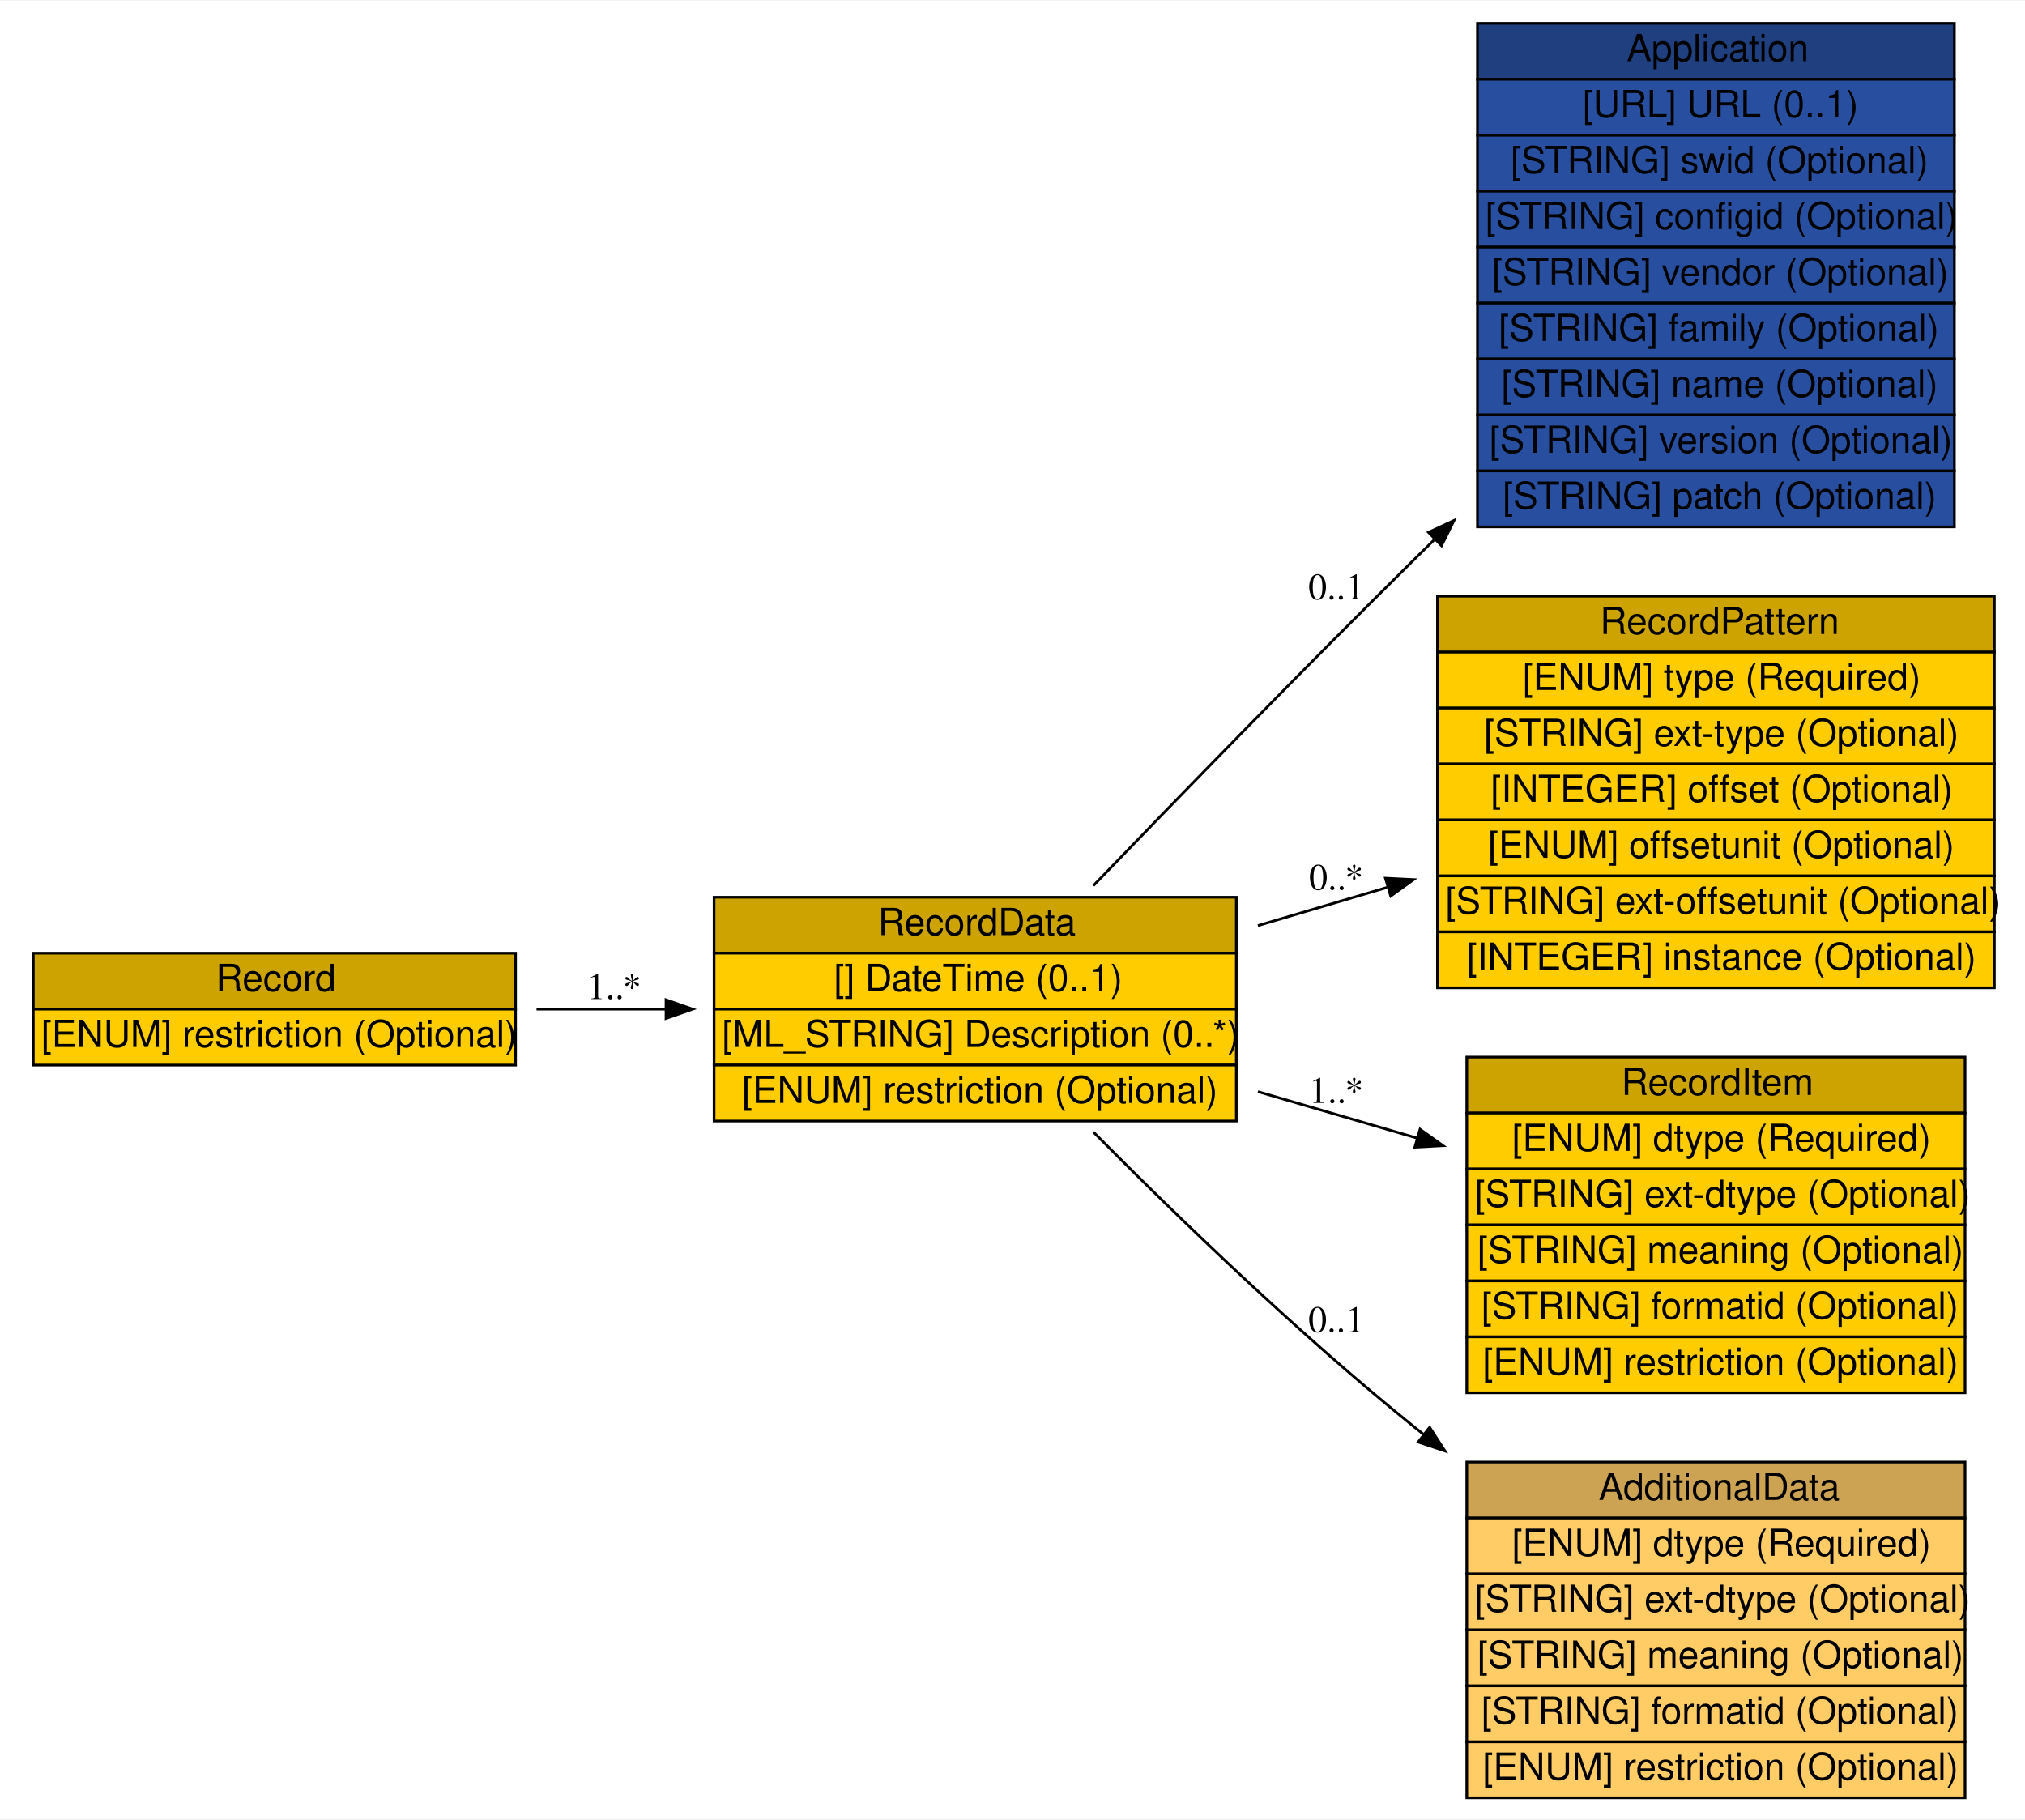
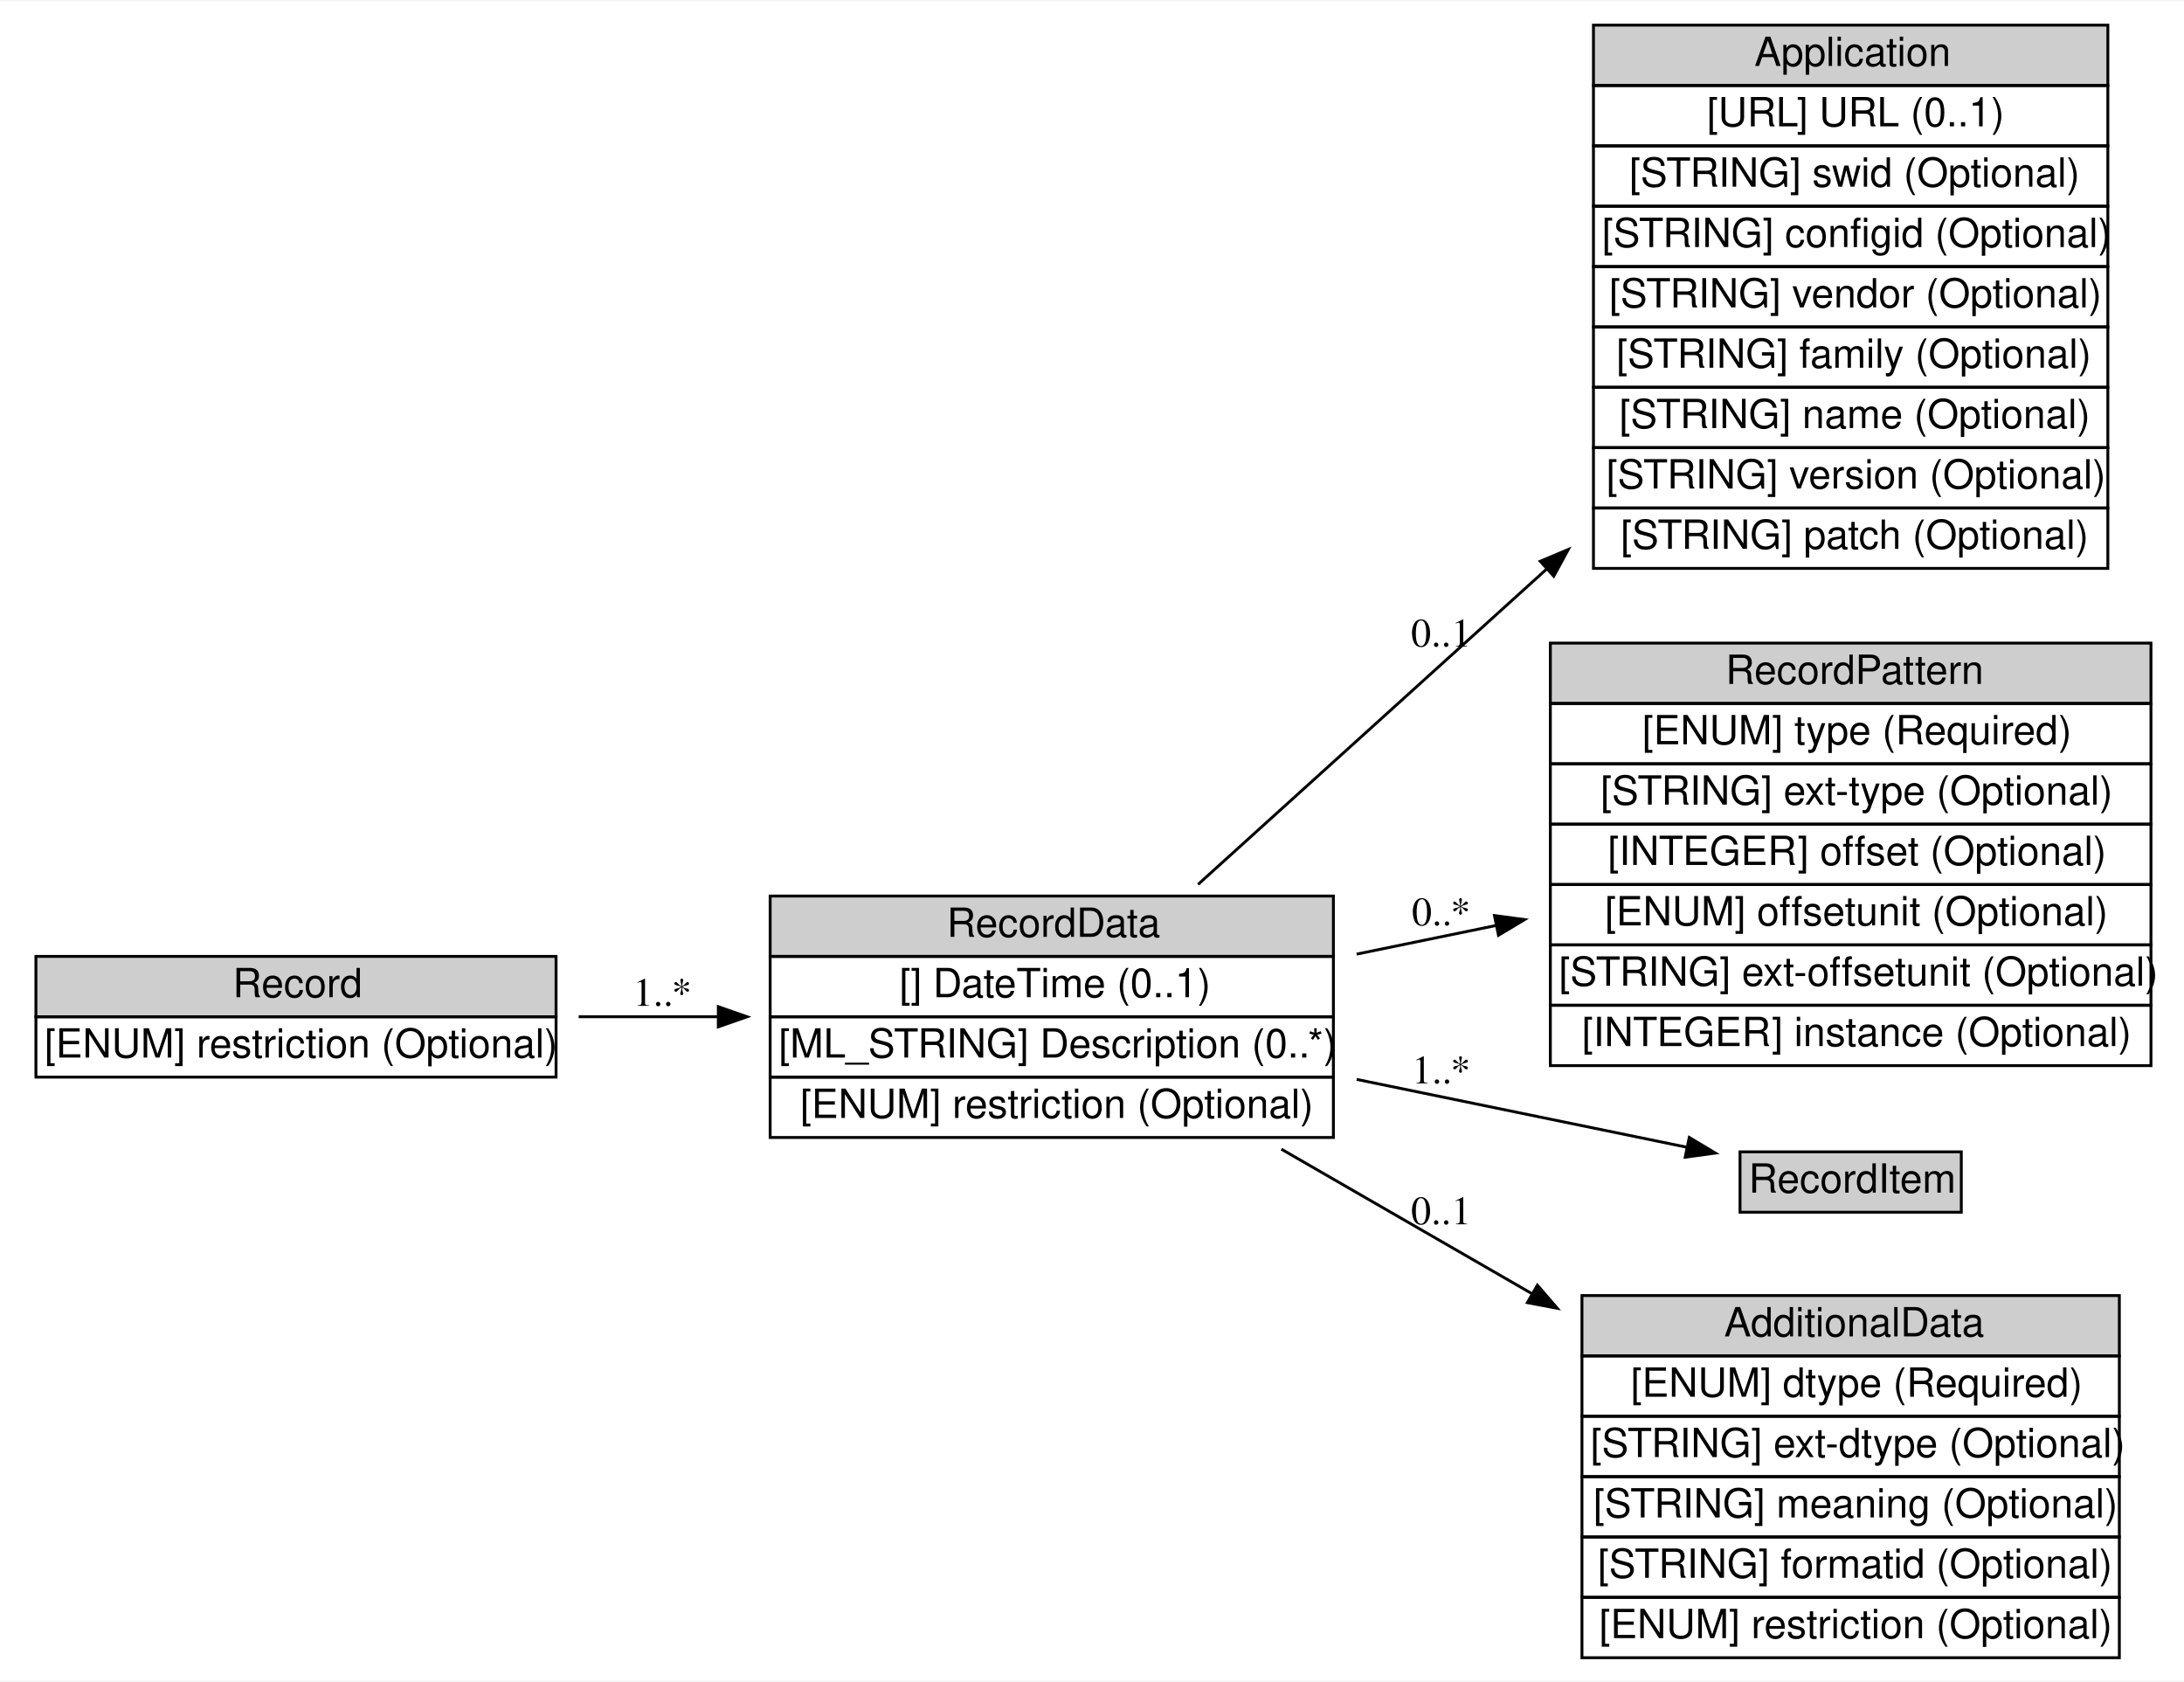
- <svg xmlns="http://www.w3.org/2000/svg" xmlns:xlink="http://www.w3.org/1999/xlink" width="760pt" height="683pt" viewBox="0.00 0.00 760.00 682.50">
-   <g id="graph0" class="graph" transform="scale(1 1) rotate(0) translate(4 678.5)">
-     <polygon fill="#ffffff" stroke="transparent" points="-4,4 -4,-678.5 756,-678.5 756,4 -4,4" />
+ <svg xmlns="http://www.w3.org/2000/svg" xmlns:xlink="http://www.w3.org/1999/xlink" width="760pt" height="585pt" viewBox="0.00 0.00 760.00 584.50">
+   <g id="graph0" class="graph" transform="scale(1 1) rotate(0) translate(4 580.5)">
+     <polygon fill="#ffffff" stroke="transparent" points="-4,4 -4,-580.5 756,-580.5 756,4 -4,4" />
    <g id="node1" class="node">
      <g id="a_node1_0">
        <a xlink:href="/idmef_parser/IODEF/Record.html" xlink:title="The Record class is a container class for log and audit data that provides supportive information about the incident. The source of this data will often be the output of monitoring tools. These logs should substantiate the activity described in the document. ">
-           <polygon fill="#cca300" stroke="transparent" points="8.5,-300 8.5,-321 189.5,-321 189.5,-300 8.5,-300" />
-           <polygon fill="none" stroke="#000000" points="8.5,-300 8.5,-321 189.5,-321 189.5,-300 8.5,-300" />
-           <text text-anchor="start" x="77" y="-306.8" font-family="Nimbus Sans L" font-size="14.00" fill="#000000">Record</text>
+           <polygon fill="#cecece" stroke="transparent" points="8.5,-227 8.5,-248 189.5,-248 189.5,-227 8.5,-227" />
+           <polygon fill="none" stroke="#000000" points="8.5,-227 8.5,-248 189.5,-248 189.5,-227 8.5,-227" />
+           <text text-anchor="start" x="77" y="-233.8" font-family="Nimbus Sans L" font-size="14.00" fill="#000000">Record</text>
        </a>
      </g>
      <g id="a_node1_1">
        <a xlink:href="/idmef_parser/IODEF/Record.html" xlink:title="This attribute has been defined in Section 3.2.">
-           <polygon fill="#ffcc00" stroke="transparent" points="8.5,-279 8.5,-300 189.5,-300 189.5,-279 8.5,-279" />
-           <polygon fill="none" stroke="#000000" points="8.5,-279 8.5,-300 189.5,-300 189.5,-279 8.5,-279" />
-           <text text-anchor="start" x="11.5" y="-285.8" font-family="Nimbus Sans L" font-size="14.00" fill="#000000">[ENUM] restriction (Optional)</text>
+           <polygon fill="none" stroke="#000000" points="8.5,-206 8.5,-227 189.5,-227 189.5,-206 8.5,-206" />
+           <text text-anchor="start" x="11.5" y="-212.8" font-family="Nimbus Sans L" font-size="14.00" fill="#000000">[ENUM] restriction (Optional)</text>
        </a>
      </g>
    </g>
    <g id="node2" class="node">
      <g id="a_node2_2">
        <a xlink:href="/idmef_parser/IODEF/RecordData.html" xlink:title="The RecordData class groups log or audit data from a given sensor (e.g., IDS, firewall log) and provides a way to annotate the output. ">
-           <polygon fill="#cca300" stroke="transparent" points="264,-321 264,-342 460,-342 460,-321 264,-321" />
-           <polygon fill="none" stroke="#000000" points="264,-321 264,-342 460,-342 460,-321 264,-321" />
-           <text text-anchor="start" x="325.5" y="-327.8" font-family="Nimbus Sans L" font-size="14.00" fill="#000000">RecordData</text>
+           <polygon fill="#cecece" stroke="transparent" points="264,-248 264,-269 460,-269 460,-248 264,-248" />
+           <polygon fill="none" stroke="#000000" points="264,-248 264,-269 460,-269 460,-248 264,-248" />
+           <text text-anchor="start" x="325.5" y="-254.8" font-family="Nimbus Sans L" font-size="14.00" fill="#000000">RecordData</text>
        </a>
      </g>
      <g id="a_node2_3">
        <a xlink:href="/idmef_parser/IODEF/RecordData.html" xlink:title="Timestamp of the RecordItem data.">
-           <polygon fill="#ffcc00" stroke="transparent" points="264,-300 264,-321 460,-321 460,-300 264,-300" />
-           <polygon fill="none" stroke="#000000" points="264,-300 264,-321 460,-321 460,-300 264,-300" />
-           <text text-anchor="start" x="309" y="-306.8" font-family="Nimbus Sans L" font-size="14.00" fill="#000000">[] DateTime (0..1)</text>
+           <polygon fill="none" stroke="#000000" points="264,-227 264,-248 460,-248 460,-227 264,-227" />
+           <text text-anchor="start" x="309" y="-233.8" font-family="Nimbus Sans L" font-size="14.00" fill="#000000">[] DateTime (0..1)</text>
        </a>
      </g>
      <g id="a_node2_4">
        <a xlink:href="/idmef_parser/IODEF/RecordData.html" xlink:title="Free-form textual description of the provided RecordItem data.  At minimum, this description should convey the significance of the provided RecordItem data.">
-           <polygon fill="#ffcc00" stroke="transparent" points="264,-279 264,-300 460,-300 460,-279 264,-279" />
-           <polygon fill="none" stroke="#000000" points="264,-279 264,-300 460,-300 460,-279 264,-279" />
-           <text text-anchor="start" x="267" y="-285.8" font-family="Nimbus Sans L" font-size="14.00" fill="#000000">[ML_STRING] Description (0..*)</text>
+           <polygon fill="none" stroke="#000000" points="264,-206 264,-227 460,-227 460,-206 264,-206" />
+           <text text-anchor="start" x="267" y="-212.8" font-family="Nimbus Sans L" font-size="14.00" fill="#000000">[ML_STRING] Description (0..*)</text>
        </a>
      </g>
      <g id="a_node2_5">
        <a xlink:href="/idmef_parser/IODEF/RecordData.html" xlink:title="This attribute has been defined in Section 3.2.">
-           <polygon fill="#ffcc00" stroke="transparent" points="264,-258 264,-279 460,-279 460,-258 264,-258" />
-           <polygon fill="none" stroke="#000000" points="264,-258 264,-279 460,-279 460,-258 264,-258" />
-           <text text-anchor="start" x="274.5" y="-264.8" font-family="Nimbus Sans L" font-size="14.00" fill="#000000">[ENUM] restriction (Optional)</text>
+           <polygon fill="none" stroke="#000000" points="264,-185 264,-206 460,-206 460,-185 264,-185" />
+           <text text-anchor="start" x="274.5" y="-191.8" font-family="Nimbus Sans L" font-size="14.00" fill="#000000">[ENUM] restriction (Optional)</text>
        </a>
      </g>
    </g>
    <g id="edge5" class="edge">
-       <path fill="none" stroke="#000000" d="M197.367,-300C213.21,-300 229.73,-300 245.929,-300" />
-       <polygon fill="#000000" stroke="#000000" points="245.965,-303.5 255.965,-300 245.965,-296.5 245.965,-303.5" />
-       <text text-anchor="middle" x="226.5" y="-303.8" font-family="Times,serif" font-size="14.00" fill="#000000">1..*</text>
+       <path fill="none" stroke="#000000" d="M197.367,-227C213.21,-227 229.73,-227 245.929,-227" />
+       <polygon fill="#000000" stroke="#000000" points="245.965,-230.5 255.965,-227 245.965,-223.5 245.965,-230.5" />
+       <text text-anchor="middle" x="226.5" y="-230.8" font-family="Times,serif" font-size="14.00" fill="#000000">1..*</text>
    </g>
    <g id="node3" class="node">
      <g id="a_node3_6">
        <a xlink:href="/idmef_parser/IODEF/Application.html" xlink:title="The Application class describes an application running on a System providing a Service. ">
-           <polygon fill="#203f7f" stroke="transparent" points="550.5,-649 550.5,-670 729.5,-670 729.5,-649 550.5,-649" />
-           <polygon fill="none" stroke="#000000" points="550.5,-649 550.5,-670 729.5,-670 729.5,-649 550.5,-649" />
-           <text text-anchor="start" x="606.5" y="-655.8" font-family="Nimbus Sans L" font-size="14.00" fill="#000000">Application</text>
+           <polygon fill="#cecece" stroke="transparent" points="550.5,-551 550.5,-572 729.5,-572 729.5,-551 550.5,-551" />
+           <polygon fill="none" stroke="#000000" points="550.5,-551 550.5,-572 729.5,-572 729.5,-551 550.5,-551" />
+           <text text-anchor="start" x="606.5" y="-557.8" font-family="Nimbus Sans L" font-size="14.00" fill="#000000">Application</text>
        </a>
      </g>
      <g id="a_node3_7">
        <a xlink:href="/idmef_parser/IODEF/Application.html" xlink:title="A URL describing the application.">
-           <polygon fill="#284f9f" stroke="transparent" points="550.5,-628 550.5,-649 729.5,-649 729.5,-628 550.5,-628" />
-           <polygon fill="none" stroke="#000000" points="550.5,-628 550.5,-649 729.5,-649 729.5,-628 550.5,-628" />
-           <text text-anchor="start" x="590" y="-634.8" font-family="Nimbus Sans L" font-size="14.00" fill="#000000">[URL] URL (0..1)</text>
+           <polygon fill="none" stroke="#000000" points="550.5,-530 550.5,-551 729.5,-551 729.5,-530 550.5,-530" />
+           <text text-anchor="start" x="590" y="-536.8" font-family="Nimbus Sans L" font-size="14.00" fill="#000000">[URL] URL (0..1)</text>
        </a>
      </g>
      <g id="a_node3_8">
        <a xlink:href="/idmef_parser/IODEF/Application.html" xlink:title="An identifier that can be used to reference this software.">
-           <polygon fill="#284f9f" stroke="transparent" points="550.5,-607 550.5,-628 729.5,-628 729.5,-607 550.5,-607" />
-           <polygon fill="none" stroke="#000000" points="550.5,-607 550.5,-628 729.5,-628 729.5,-607 550.5,-607" />
-           <text text-anchor="start" x="563" y="-613.8" font-family="Nimbus Sans L" font-size="14.00" fill="#000000">[STRING] swid (Optional)</text>
+           <polygon fill="none" stroke="#000000" points="550.5,-509 550.5,-530 729.5,-530 729.5,-509 550.5,-509" />
+           <text text-anchor="start" x="563" y="-515.8" font-family="Nimbus Sans L" font-size="14.00" fill="#000000">[STRING] swid (Optional)</text>
        </a>
      </g>
      <g id="a_node3_9">
        <a xlink:href="/idmef_parser/IODEF/Application.html" xlink:title="An identifier that can be used to reference a particular configuration of this software.">
-           <polygon fill="#284f9f" stroke="transparent" points="550.5,-586 550.5,-607 729.5,-607 729.5,-586 550.5,-586" />
-           <polygon fill="none" stroke="#000000" points="550.5,-586 550.5,-607 729.5,-607 729.5,-586 550.5,-586" />
-           <text text-anchor="start" x="553.5" y="-592.8" font-family="Nimbus Sans L" font-size="14.00" fill="#000000">[STRING] configid (Optional)</text>
+           <polygon fill="none" stroke="#000000" points="550.5,-488 550.5,-509 729.5,-509 729.5,-488 550.5,-488" />
+           <text text-anchor="start" x="553.5" y="-494.8" font-family="Nimbus Sans L" font-size="14.00" fill="#000000">[STRING] configid (Optional)</text>
        </a>
      </g>
      <g id="a_node3_10">
        <a xlink:href="/idmef_parser/IODEF/Application.html" xlink:title="Vendor name of the software.">
-           <polygon fill="#284f9f" stroke="transparent" points="550.5,-565 550.5,-586 729.5,-586 729.5,-565 550.5,-565" />
-           <polygon fill="none" stroke="#000000" points="550.5,-565 550.5,-586 729.5,-586 729.5,-565 550.5,-565" />
-           <text text-anchor="start" x="556" y="-571.8" font-family="Nimbus Sans L" font-size="14.00" fill="#000000">[STRING] vendor (Optional)</text>
+           <polygon fill="none" stroke="#000000" points="550.5,-467 550.5,-488 729.5,-488 729.5,-467 550.5,-467" />
+           <text text-anchor="start" x="556" y="-473.8" font-family="Nimbus Sans L" font-size="14.00" fill="#000000">[STRING] vendor (Optional)</text>
        </a>
      </g>
      <g id="a_node3_11">
        <a xlink:href="/idmef_parser/IODEF/Application.html" xlink:title="Family of the software.">
-           <polygon fill="#284f9f" stroke="transparent" points="550.5,-544 550.5,-565 729.5,-565 729.5,-544 550.5,-544" />
-           <polygon fill="none" stroke="#000000" points="550.5,-544 550.5,-565 729.5,-565 729.5,-544 550.5,-544" />
-           <text text-anchor="start" x="558.5" y="-550.8" font-family="Nimbus Sans L" font-size="14.00" fill="#000000">[STRING] family (Optional)</text>
+           <polygon fill="none" stroke="#000000" points="550.5,-446 550.5,-467 729.5,-467 729.5,-446 550.5,-446" />
+           <text text-anchor="start" x="558.5" y="-452.8" font-family="Nimbus Sans L" font-size="14.00" fill="#000000">[STRING] family (Optional)</text>
        </a>
      </g>
      <g id="a_node3_12">
        <a xlink:href="/idmef_parser/IODEF/Application.html" xlink:title="Name of the software.">
-           <polygon fill="#284f9f" stroke="transparent" points="550.5,-523 550.5,-544 729.5,-544 729.5,-523 550.5,-523" />
-           <polygon fill="none" stroke="#000000" points="550.5,-523 550.5,-544 729.5,-544 729.5,-523 550.5,-523" />
-           <text text-anchor="start" x="559.5" y="-529.8" font-family="Nimbus Sans L" font-size="14.00" fill="#000000">[STRING] name (Optional)</text>
+           <polygon fill="none" stroke="#000000" points="550.5,-425 550.5,-446 729.5,-446 729.5,-425 550.5,-425" />
+           <text text-anchor="start" x="559.5" y="-431.8" font-family="Nimbus Sans L" font-size="14.00" fill="#000000">[STRING] name (Optional)</text>
        </a>
      </g>
      <g id="a_node3_13">
        <a xlink:href="/idmef_parser/IODEF/Application.html" xlink:title="Version of the software.">
-           <polygon fill="#284f9f" stroke="transparent" points="550.5,-502 550.5,-523 729.5,-523 729.5,-502 550.5,-502" />
-           <polygon fill="none" stroke="#000000" points="550.5,-502 550.5,-523 729.5,-523 729.5,-502 550.5,-502" />
-           <text text-anchor="start" x="555" y="-508.8" font-family="Nimbus Sans L" font-size="14.00" fill="#000000">[STRING] version (Optional)</text>
+           <polygon fill="none" stroke="#000000" points="550.5,-404 550.5,-425 729.5,-425 729.5,-404 550.5,-404" />
+           <text text-anchor="start" x="555" y="-410.8" font-family="Nimbus Sans L" font-size="14.00" fill="#000000">[STRING] version (Optional)</text>
        </a>
      </g>
      <g id="a_node3_14">
        <a xlink:href="/idmef_parser/IODEF/Application.html" xlink:title="Patch or service pack level of the software.">
-           <polygon fill="#284f9f" stroke="transparent" points="550.5,-481 550.5,-502 729.5,-502 729.5,-481 550.5,-481" />
-           <polygon fill="none" stroke="#000000" points="550.5,-481 550.5,-502 729.5,-502 729.5,-481 550.5,-481" />
-           <text text-anchor="start" x="560" y="-487.8" font-family="Nimbus Sans L" font-size="14.00" fill="#000000">[STRING] patch (Optional)</text>
+           <polygon fill="none" stroke="#000000" points="550.5,-383 550.5,-404 729.5,-404 729.5,-383 550.5,-383" />
+           <text text-anchor="start" x="560" y="-389.8" font-family="Nimbus Sans L" font-size="14.00" fill="#000000">[STRING] patch (Optional)</text>
        </a>
      </g>
    </g>
    <g id="edge1" class="edge">
-       <path fill="none" stroke="#000000" d="M406.365,-346.358C439.324,-380.573 485.559,-428.097 527,-469 529.398,-471.367 531.83,-473.758 534.287,-476.164" />
-       <polygon fill="#000000" stroke="#000000" points="532.124,-478.944 541.724,-483.425 537.014,-473.935 532.124,-478.944" />
-       <text text-anchor="middle" x="497.5" y="-453.8" font-family="Times,serif" font-size="14.00" fill="#000000">0..1</text>
+       <path fill="none" stroke="#000000" d="M412.898,-273.037C446.847,-303.745 492.717,-345.234 534.308,-382.853" />
+       <polygon fill="#000000" stroke="#000000" points="531.985,-385.472 541.749,-389.584 536.681,-380.28 531.985,-385.472" />
+       <text text-anchor="middle" x="497.5" y="-355.8" font-family="Times,serif" font-size="14.00" fill="#000000">0..1</text>
    </g>
    <g id="node4" class="node">
      <g id="a_node4_15">
        <a xlink:href="/idmef_parser/IODEF/RecordPattern.html" xlink:title="The RecordPattern class describes where in the content of the RecordItem relevant information can be found. It provides a way to reference subsets of information, identified by a pattern, in a large log file, audit trail, or forensic data. ">
-           <polygon fill="#cca300" stroke="transparent" points="535.5,-434 535.5,-455 744.5,-455 744.5,-434 535.5,-434" />
-           <polygon fill="none" stroke="#000000" points="535.5,-434 535.5,-455 744.5,-455 744.5,-434 535.5,-434" />
-           <text text-anchor="start" x="596.5" y="-440.8" font-family="Nimbus Sans L" font-size="14.00" fill="#000000">RecordPattern</text>
+           <polygon fill="#cecece" stroke="transparent" points="535.5,-336 535.5,-357 744.5,-357 744.5,-336 535.5,-336" />
+           <polygon fill="none" stroke="#000000" points="535.5,-336 535.5,-357 744.5,-357 744.5,-336 535.5,-336" />
+           <text text-anchor="start" x="596.5" y="-342.8" font-family="Nimbus Sans L" font-size="14.00" fill="#000000">RecordPattern</text>
        </a>
      </g>
      <g id="a_node4_16">
        <a xlink:href="/idmef_parser/IODEF/RecordPattern.html" xlink:title="Describes the type of pattern being specified in the element content.  The default is &quot;regex&quot;.">
-           <polygon fill="#ffcc00" stroke="transparent" points="535.5,-413 535.5,-434 744.5,-434 744.5,-413 535.5,-413" />
-           <polygon fill="none" stroke="#000000" points="535.5,-413 535.5,-434 744.5,-434 744.5,-413 535.5,-413" />
-           <text text-anchor="start" x="567.5" y="-419.8" font-family="Nimbus Sans L" font-size="14.00" fill="#000000">[ENUM] type (Required)</text>
+           <polygon fill="none" stroke="#000000" points="535.5,-315 535.5,-336 744.5,-336 744.5,-315 535.5,-315" />
+           <text text-anchor="start" x="567.5" y="-321.8" font-family="Nimbus Sans L" font-size="14.00" fill="#000000">[ENUM] type (Required)</text>
        </a>
      </g>
      <g id="a_node4_17">
        <a xlink:href="/idmef_parser/IODEF/RecordPattern.html" xlink:title="A means by which to extend the type attribute. See Section 5.1.">
-           <polygon fill="#ffcc00" stroke="transparent" points="535.5,-392 535.5,-413 744.5,-413 744.5,-392 535.5,-392" />
-           <polygon fill="none" stroke="#000000" points="535.5,-392 535.5,-413 744.5,-413 744.5,-392 535.5,-392" />
-           <text text-anchor="start" x="553" y="-398.8" font-family="Nimbus Sans L" font-size="14.00" fill="#000000">[STRING] ext-type (Optional)</text>
+           <polygon fill="none" stroke="#000000" points="535.5,-294 535.5,-315 744.5,-315 744.5,-294 535.5,-294" />
+           <text text-anchor="start" x="553" y="-300.8" font-family="Nimbus Sans L" font-size="14.00" fill="#000000">[STRING] ext-type (Optional)</text>
        </a>
      </g>
      <g id="a_node4_18">
        <a xlink:href="/idmef_parser/IODEF/RecordPattern.html" xlink:title="Amount of units (determined by the offsetunit attribute) to seek into the RecordItem data before matching the pattern.">
-           <polygon fill="#ffcc00" stroke="transparent" points="535.5,-371 535.5,-392 744.5,-392 744.5,-371 535.5,-371" />
-           <polygon fill="none" stroke="#000000" points="535.5,-371 535.5,-392 744.5,-392 744.5,-371 535.5,-371" />
-           <text text-anchor="start" x="555.5" y="-377.8" font-family="Nimbus Sans L" font-size="14.00" fill="#000000">[INTEGER] offset (Optional)</text>
+           <polygon fill="none" stroke="#000000" points="535.5,-273 535.5,-294 744.5,-294 744.5,-273 535.5,-273" />
+           <text text-anchor="start" x="555.5" y="-279.8" font-family="Nimbus Sans L" font-size="14.00" fill="#000000">[INTEGER] offset (Optional)</text>
        </a>
      </g>
      <g id="a_node4_19">
        <a xlink:href="/idmef_parser/IODEF/RecordPattern.html" xlink:title="Describes the units of the offset attribute. The default is &quot;line&quot;.">
-           <polygon fill="#ffcc00" stroke="transparent" points="535.5,-350 535.5,-371 744.5,-371 744.5,-350 535.5,-350" />
-           <polygon fill="none" stroke="#000000" points="535.5,-350 535.5,-371 744.5,-371 744.5,-350 535.5,-350" />
-           <text text-anchor="start" x="554.5" y="-356.8" font-family="Nimbus Sans L" font-size="14.00" fill="#000000">[ENUM] offsetunit (Optional)</text>
+           <polygon fill="none" stroke="#000000" points="535.5,-252 535.5,-273 744.5,-273 744.5,-252 535.5,-252" />
+           <text text-anchor="start" x="554.5" y="-258.8" font-family="Nimbus Sans L" font-size="14.00" fill="#000000">[ENUM] offsetunit (Optional)</text>
        </a>
      </g>
      <g id="a_node4_20">
        <a xlink:href="/idmef_parser/IODEF/RecordPattern.html" xlink:title="A means by which to extend the offsetunit attribute.  See Section 5.1.">
-           <polygon fill="#ffcc00" stroke="transparent" points="535.5,-329 535.5,-350 744.5,-350 744.5,-329 535.5,-329" />
-           <polygon fill="none" stroke="#000000" points="535.5,-329 535.5,-350 744.5,-350 744.5,-329 535.5,-329" />
-           <text text-anchor="start" x="538.5" y="-335.8" font-family="Nimbus Sans L" font-size="14.00" fill="#000000">[STRING] ext-offsetunit (Optional)</text>
+           <polygon fill="none" stroke="#000000" points="535.5,-231 535.5,-252 744.5,-252 744.5,-231 535.5,-231" />
+           <text text-anchor="start" x="538.5" y="-237.8" font-family="Nimbus Sans L" font-size="14.00" fill="#000000">[STRING] ext-offsetunit (Optional)</text>
        </a>
      </g>
      <g id="a_node4_21">
        <a xlink:href="/idmef_parser/IODEF/RecordPattern.html" xlink:title="Number of types to apply the specified pattern.">
-           <polygon fill="#ffcc00" stroke="transparent" points="535.5,-308 535.5,-329 744.5,-329 744.5,-308 535.5,-308" />
-           <polygon fill="none" stroke="#000000" points="535.5,-308 535.5,-329 744.5,-329 744.5,-308 535.5,-308" />
-           <text text-anchor="start" x="546.5" y="-314.8" font-family="Nimbus Sans L" font-size="14.00" fill="#000000">[INTEGER] instance (Optional)</text>
+           <polygon fill="none" stroke="#000000" points="535.5,-210 535.5,-231 744.5,-231 744.5,-210 535.5,-210" />
+           <text text-anchor="start" x="546.5" y="-216.8" font-family="Nimbus Sans L" font-size="14.00" fill="#000000">[INTEGER] instance (Optional)</text>
        </a>
      </g>
    </g>
    <g id="edge2" class="edge">
-       <path fill="none" stroke="#000000" d="M468.099,-331.352C483.937,-336.032 500.378,-340.89 516.529,-345.663" />
-       <polygon fill="#000000" stroke="#000000" points="515.958,-349.144 526.54,-348.621 517.942,-342.43 515.958,-349.144" />
-       <text text-anchor="middle" x="497.5" y="-344.8" font-family="Times,serif" font-size="14.00" fill="#000000">0..*</text>
+       <path fill="none" stroke="#000000" d="M468.099,-248.793C483.937,-252.047 500.378,-255.423 516.529,-258.741" />
+       <polygon fill="#000000" stroke="#000000" points="516.04,-262.214 526.54,-260.798 517.449,-255.357 516.04,-262.214" />
+       <text text-anchor="middle" x="497.5" y="-258.8" font-family="Times,serif" font-size="14.00" fill="#000000">0..*</text>
    </g>
    <g id="node5" class="node">
      <g id="a_node5_22">
        <a xlink:href="/idmef_parser/IODEF/RecordItem.html" xlink:title="The RecordItem class provides a way to incorporate relevant logs, audit trails, or forensic data to support the conclusions made during the course of analyzing the incident. The class supports both the direct encapsulation of the data, as well as, provides primitives to reference data stored elsewhere. ">
-           <polygon fill="#cca300" stroke="transparent" points="546.5,-261 546.5,-282 733.5,-282 733.5,-261 546.5,-261" />
-           <polygon fill="none" stroke="#000000" points="546.5,-261 546.5,-282 733.5,-282 733.5,-261 546.5,-261" />
-           <text text-anchor="start" x="604.5" y="-267.8" font-family="Nimbus Sans L" font-size="14.00" fill="#000000">RecordItem</text>
-         </a>
-       </g>
-       <g id="a_node5_23">
-         <a xlink:href="/idmef_parser/IODEF/RecordItem.html" xlink:title="The data type of the element content.  The permitted values for this attribute are shown below.  The default value is &quot;string&quot;.">
-           <polygon fill="#ffcc00" stroke="transparent" points="546.5,-240 546.5,-261 733.5,-261 733.5,-240 546.5,-240" />
-           <polygon fill="none" stroke="#000000" points="546.5,-240 546.5,-261 733.5,-261 733.5,-240 546.5,-240" />
-           <text text-anchor="start" x="563.5" y="-246.8" font-family="Nimbus Sans L" font-size="14.00" fill="#000000">[ENUM] dtype (Required)</text>
-         </a>
-       </g>
-       <g id="a_node5_24">
-         <a xlink:href="/idmef_parser/IODEF/RecordItem.html" xlink:title="A means by which to extend the dtype attribute.  See Section 5.1.">
-           <polygon fill="#ffcc00" stroke="transparent" points="546.5,-219 546.5,-240 733.5,-240 733.5,-219 546.5,-219" />
-           <polygon fill="none" stroke="#000000" points="546.5,-219 546.5,-240 733.5,-240 733.5,-219 546.5,-219" />
-           <text text-anchor="start" x="549.5" y="-225.8" font-family="Nimbus Sans L" font-size="14.00" fill="#000000">[STRING] ext-dtype (Optional)</text>
-         </a>
-       </g>
-       <g id="a_node5_25">
-         <a xlink:href="/idmef_parser/IODEF/RecordItem.html" xlink:title="A free-form description of the element content.">
-           <polygon fill="#ffcc00" stroke="transparent" points="546.5,-198 546.5,-219 733.5,-219 733.5,-198 546.5,-198" />
-           <polygon fill="none" stroke="#000000" points="546.5,-198 546.5,-219 733.5,-219 733.5,-198 546.5,-198" />
-           <text text-anchor="start" x="550.5" y="-204.8" font-family="Nimbus Sans L" font-size="14.00" fill="#000000">[STRING] meaning (Optional)</text>
-         </a>
-       </g>
-       <g id="a_node5_26">
-         <a xlink:href="/idmef_parser/IODEF/RecordItem.html" xlink:title="An identifier referencing the format and semantics of the element content.">
-           <polygon fill="#ffcc00" stroke="transparent" points="546.5,-177 546.5,-198 733.5,-198 733.5,-177 546.5,-177" />
-           <polygon fill="none" stroke="#000000" points="546.5,-177 546.5,-198 733.5,-198 733.5,-177 546.5,-177" />
-           <text text-anchor="start" x="552" y="-183.8" font-family="Nimbus Sans L" font-size="14.00" fill="#000000">[STRING] formatid (Optional)</text>
-         </a>
-       </g>
-       <g id="a_node5_27">
-         <a xlink:href="/idmef_parser/IODEF/RecordItem.html" xlink:title="This attribute has been defined in Section 3.2.">
-           <polygon fill="#ffcc00" stroke="transparent" points="546.5,-156 546.5,-177 733.5,-177 733.5,-156 546.5,-156" />
-           <polygon fill="none" stroke="#000000" points="546.5,-156 546.5,-177 733.5,-177 733.5,-156 546.5,-156" />
-           <text text-anchor="start" x="552.5" y="-162.8" font-family="Nimbus Sans L" font-size="14.00" fill="#000000">[ENUM] restriction (Optional)</text>
+           <polygon fill="#cecece" stroke="transparent" points="601.5,-159 601.5,-180 678.5,-180 678.5,-159 601.5,-159" />
+           <polygon fill="none" stroke="#000000" points="601.5,-159 601.5,-180 678.5,-180 678.5,-159 601.5,-159" />
+           <text text-anchor="start" x="604.5" y="-165.8" font-family="Nimbus Sans L" font-size="14.00" fill="#000000">RecordItem</text>
        </a>
      </g>
    </g>
    <g id="edge3" class="edge">
-       <path fill="none" stroke="#000000" d="M468.099,-269.031C487.691,-263.312 508.204,-257.324 527.951,-251.56" />
-       <polygon fill="#000000" stroke="#000000" points="528.958,-254.912 537.577,-248.751 526.996,-248.193 528.958,-254.912" />
-       <text text-anchor="middle" x="497.5" y="-264.8" font-family="Times,serif" font-size="14.00" fill="#000000">1..*</text>
+       <path fill="none" stroke="#000000" d="M468.099,-205.207C507.201,-197.175 549.972,-188.389 583.007,-181.604" />
+       <polygon fill="#000000" stroke="#000000" points="583.841,-185.006 592.932,-179.565 582.432,-178.149 583.841,-185.006" />
+       <text text-anchor="middle" x="497.5" y="-203.8" font-family="Times,serif" font-size="14.00" fill="#000000">1..*</text>
    </g>
    <g id="node6" class="node">
-       <g id="a_node6_28">
+       <g id="a_node6_23">
        <a xlink:href="/idmef_parser/IODEF/AdditionalData.html" xlink:title="The AdditionalData class serves as an extension mechanism for information not otherwise represented in the data model. For relatively simple information, atomic data types (e.g., integers, strings) are provided with a mechanism to annotate their meaning. The class can also be used to extend the data model (and the associated Schema) to support proprietary extensions by encapsulating entire XML documents conforming to another Schema (e.g., IDMEF). A detailed discussion for extending the data model and the schema can be found in Section 5. ">
-           <polygon fill="#cca352" stroke="transparent" points="546.5,-109 546.5,-130 733.5,-130 733.5,-109 546.5,-109" />
+           <polygon fill="#cecece" stroke="transparent" points="546.5,-109 546.5,-130 733.5,-130 733.5,-109 546.5,-109" />
          <polygon fill="none" stroke="#000000" points="546.5,-109 546.5,-130 733.5,-130 733.5,-109 546.5,-109" />
          <text text-anchor="start" x="596" y="-115.8" font-family="Nimbus Sans L" font-size="14.00" fill="#000000">AdditionalData</text>
        </a>
      </g>
-       <g id="a_node6_29">
+       <g id="a_node6_24">
        <a xlink:href="/idmef_parser/IODEF/AdditionalData.html" xlink:title="The data type of the element content.  The permitted values for this attribute are shown below.  The default value is &quot;string&quot;.">
-           <polygon fill="#ffcc66" stroke="transparent" points="546.5,-88 546.5,-109 733.5,-109 733.5,-88 546.5,-88" />
          <polygon fill="none" stroke="#000000" points="546.5,-88 546.5,-109 733.5,-109 733.5,-88 546.5,-88" />
          <text text-anchor="start" x="563.5" y="-94.8" font-family="Nimbus Sans L" font-size="14.00" fill="#000000">[ENUM] dtype (Required)</text>
        </a>
      </g>
-       <g id="a_node6_30">
+       <g id="a_node6_25">
        <a xlink:href="/idmef_parser/IODEF/AdditionalData.html" xlink:title="A means by which to extend the dtype attribute.  See Section 5.1.">
-           <polygon fill="#ffcc66" stroke="transparent" points="546.5,-67 546.5,-88 733.5,-88 733.5,-67 546.5,-67" />
          <polygon fill="none" stroke="#000000" points="546.5,-67 546.5,-88 733.5,-88 733.5,-67 546.5,-67" />
          <text text-anchor="start" x="549.5" y="-73.8" font-family="Nimbus Sans L" font-size="14.00" fill="#000000">[STRING] ext-dtype (Optional)</text>
        </a>
      </g>
-       <g id="a_node6_31">
+       <g id="a_node6_26">
        <a xlink:href="/idmef_parser/IODEF/AdditionalData.html" xlink:title="A free-form description of the element content.">
-           <polygon fill="#ffcc66" stroke="transparent" points="546.5,-46 546.5,-67 733.5,-67 733.5,-46 546.5,-46" />
          <polygon fill="none" stroke="#000000" points="546.5,-46 546.5,-67 733.5,-67 733.5,-46 546.5,-46" />
          <text text-anchor="start" x="550.5" y="-52.8" font-family="Nimbus Sans L" font-size="14.00" fill="#000000">[STRING] meaning (Optional)</text>
        </a>
      </g>
-       <g id="a_node6_32">
+       <g id="a_node6_27">
        <a xlink:href="/idmef_parser/IODEF/AdditionalData.html" xlink:title="An identifier referencing the format and semantics of the element content.">
-           <polygon fill="#ffcc66" stroke="transparent" points="546.5,-25 546.5,-46 733.5,-46 733.5,-25 546.5,-25" />
          <polygon fill="none" stroke="#000000" points="546.5,-25 546.5,-46 733.5,-46 733.5,-25 546.5,-25" />
          <text text-anchor="start" x="552" y="-31.8" font-family="Nimbus Sans L" font-size="14.00" fill="#000000">[STRING] formatid (Optional)</text>
        </a>
      </g>
-       <g id="a_node6_33">
+       <g id="a_node6_28">
        <a xlink:href="/idmef_parser/IODEF/AdditionalData.html" xlink:title="This attribute has been defined in Section 3.2.">
-           <polygon fill="#ffcc66" stroke="transparent" points="546.5,-4 546.5,-25 733.5,-25 733.5,-4 546.5,-4" />
          <polygon fill="none" stroke="#000000" points="546.5,-4 546.5,-25 733.5,-25 733.5,-4 546.5,-4" />
          <text text-anchor="start" x="552.5" y="-10.8" font-family="Nimbus Sans L" font-size="14.00" fill="#000000">[ENUM] restriction (Optional)</text>
        </a>
      </g>
    </g>
    <g id="edge4" class="edge">
-       <path fill="none" stroke="#000000" d="M406.361,-253.877C438.56,-221.396 483.863,-177.694 527,-143 528.033,-142.169 529.075,-141.338 530.125,-140.507" />
-       <polygon fill="#000000" stroke="#000000" points="532.564,-143.045 538.318,-134.148 528.272,-137.515 532.564,-143.045" />
-       <text text-anchor="middle" x="497.5" y="-178.8" font-family="Times,serif" font-size="14.00" fill="#000000">0..1</text>
+       <path fill="none" stroke="#000000" d="M441.892,-180.936C469.027,-165.291 499.848,-147.52 528.942,-130.745" />
+       <polygon fill="#000000" stroke="#000000" points="530.995,-133.601 537.91,-125.574 527.499,-127.537 530.995,-133.601" />
+       <text text-anchor="middle" x="497.5" y="-154.8" font-family="Times,serif" font-size="14.00" fill="#000000">0..1</text>
    </g>
  </g>
</svg>
